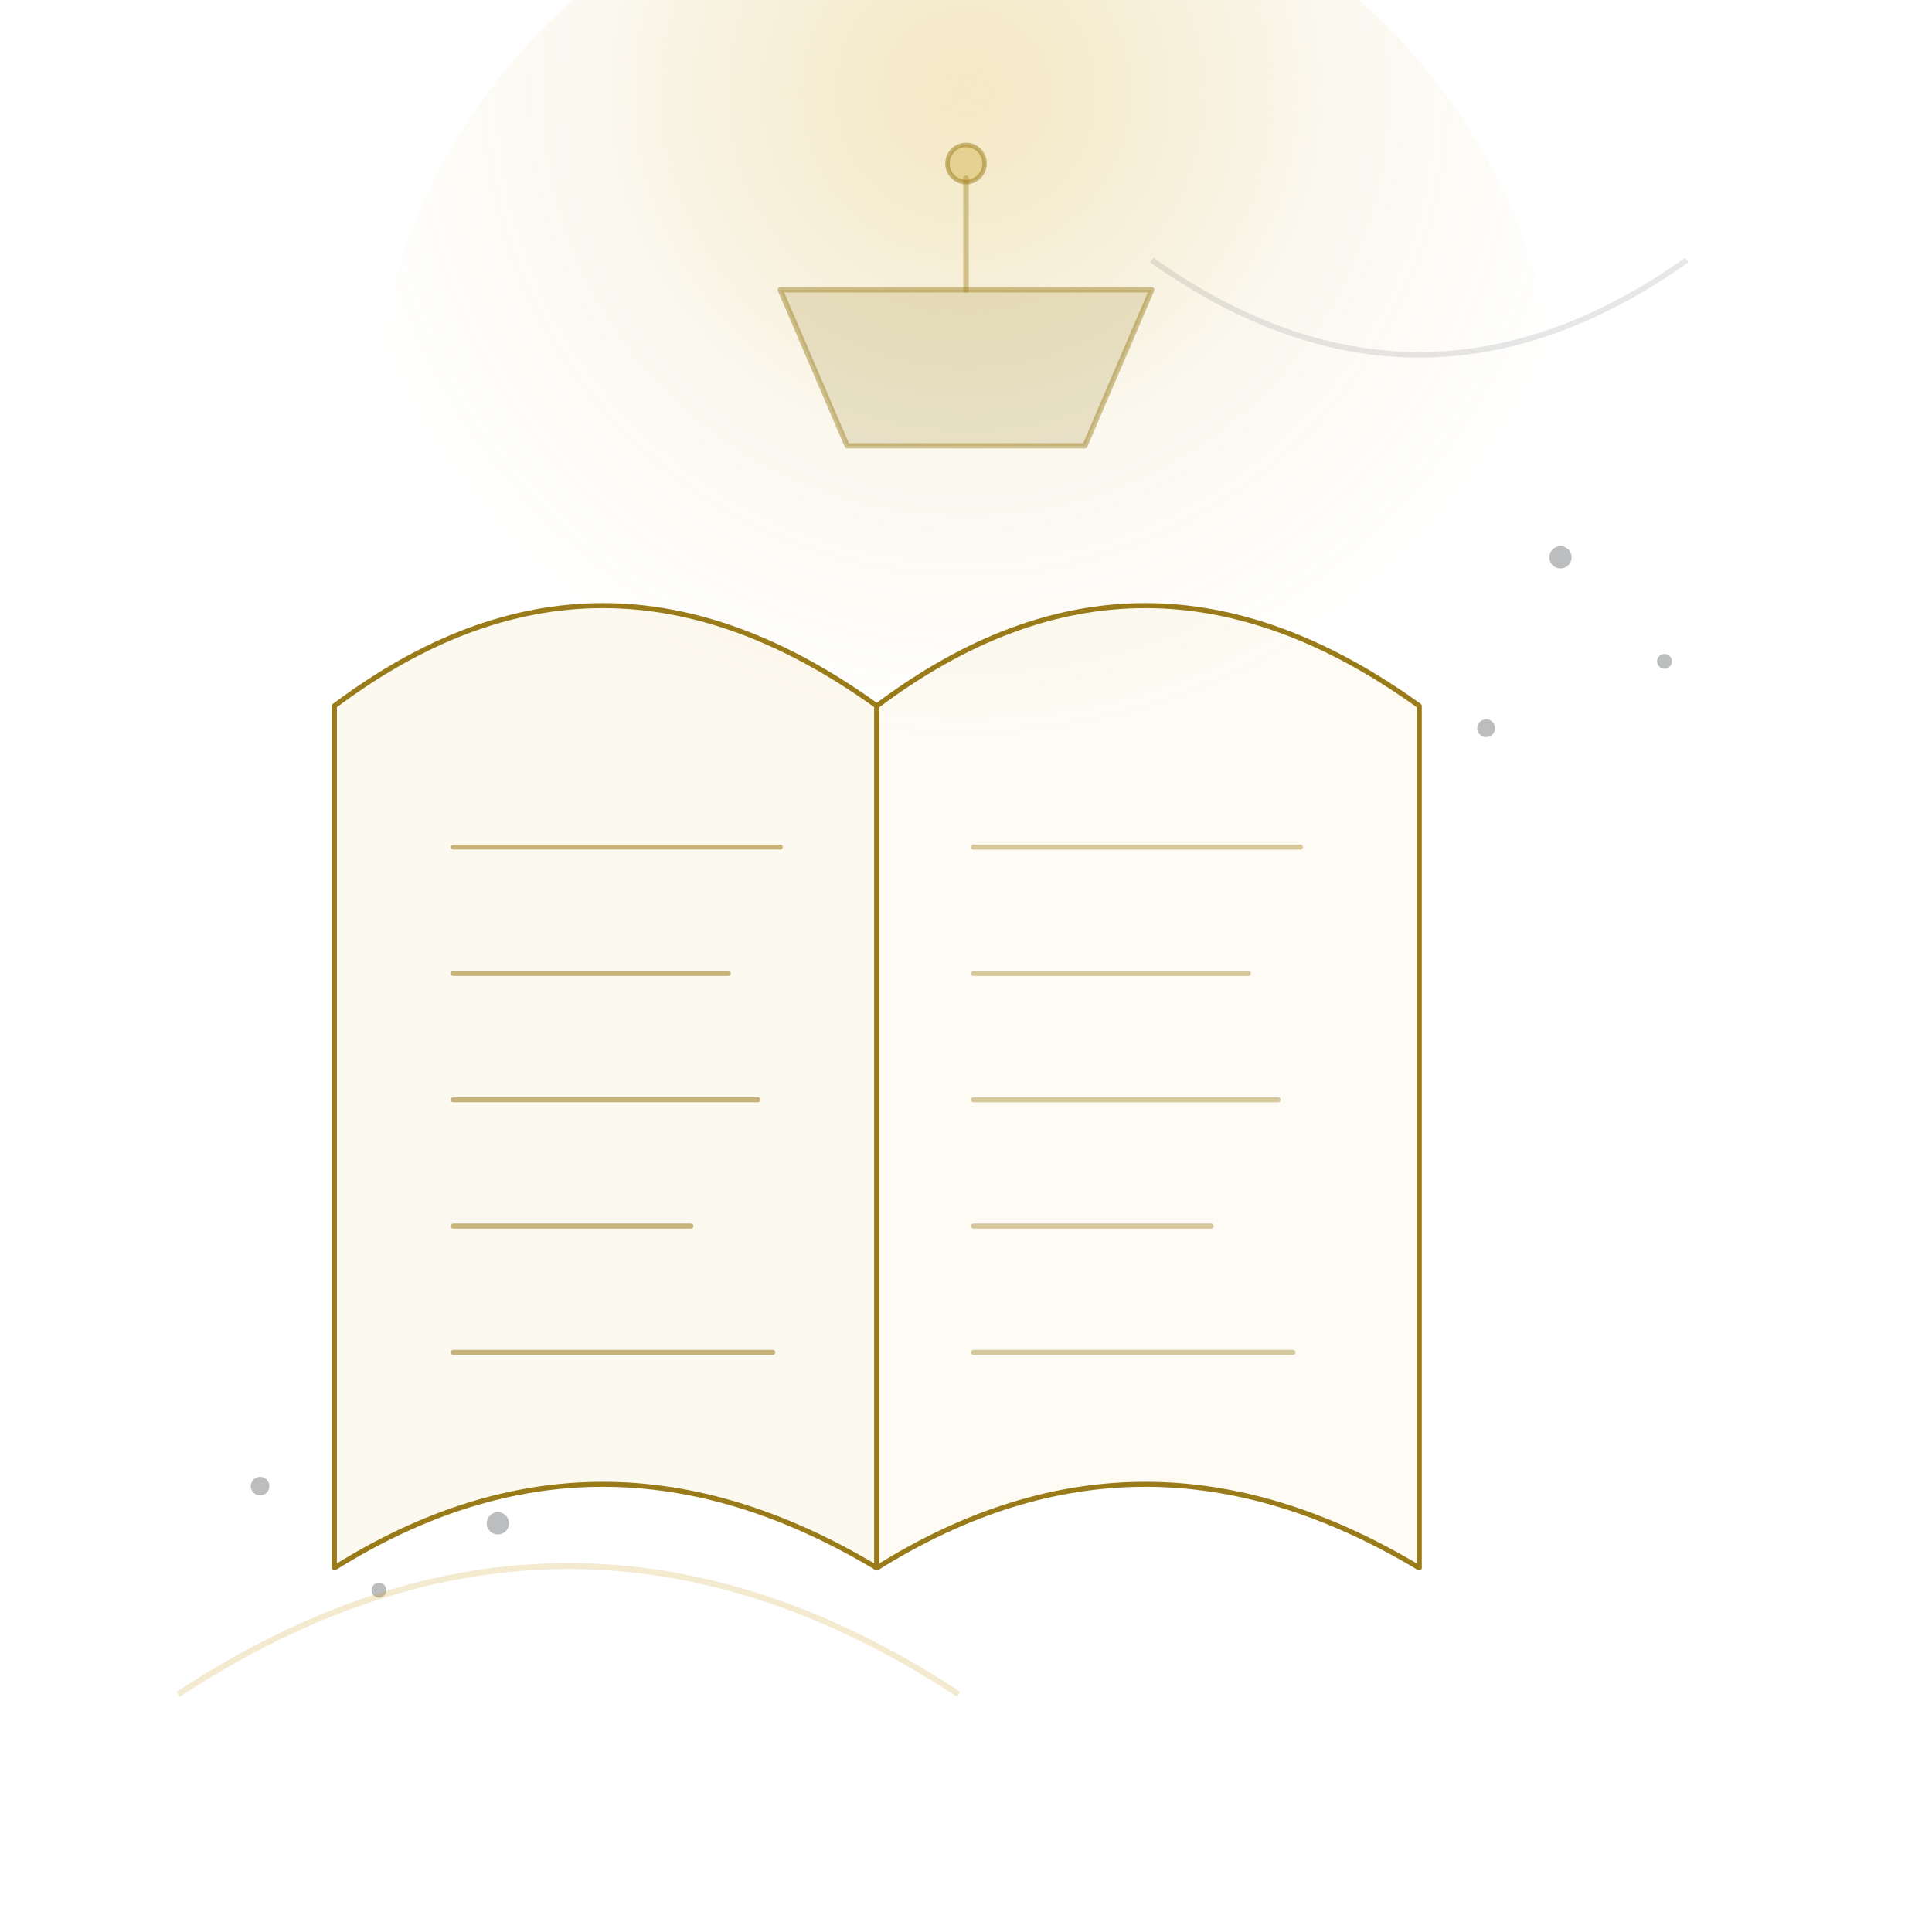
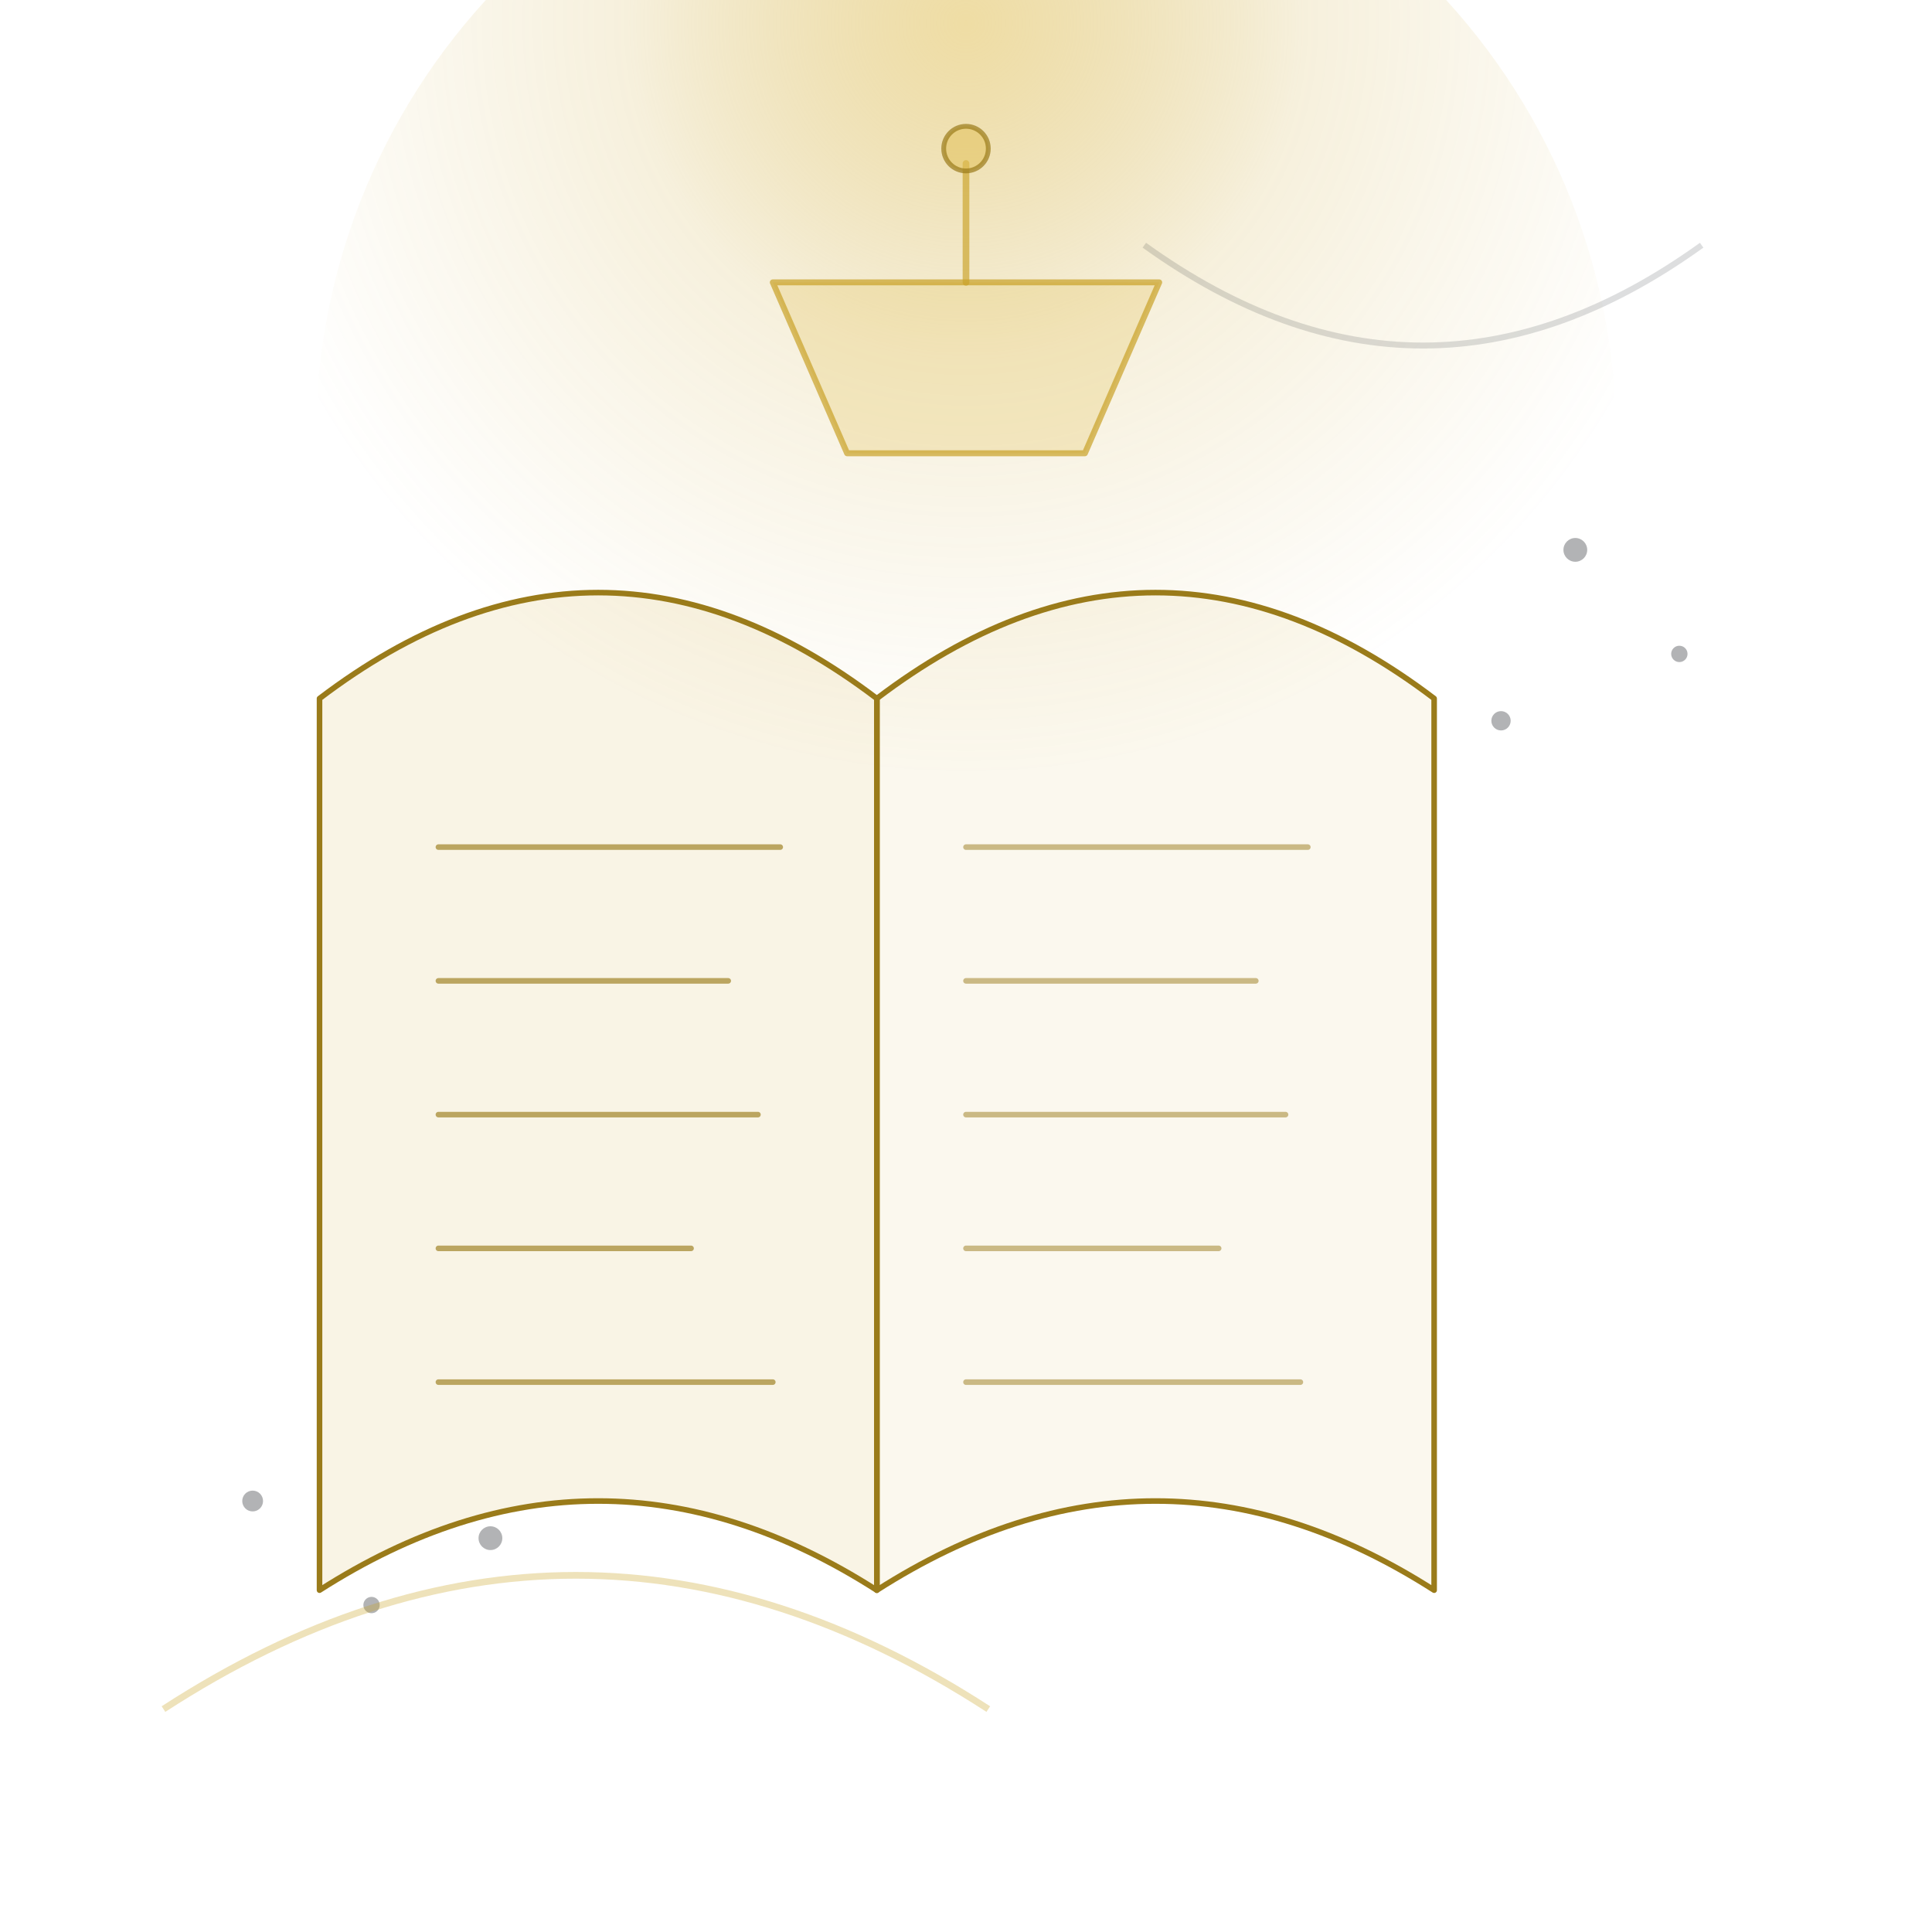
<svg xmlns="http://www.w3.org/2000/svg" width="520" height="520" viewBox="0 0 520 520" fill="none">
  <defs>
-     <radialGradient id="glow" cx="0.5" cy="0.2" r="0.55">
-       <stop offset="0%" stop-color="#e2c15a" stop-opacity="0.35" />
-       <stop offset="55%" stop-color="#c9a227" stop-opacity="0.08" />
+     <radialGradient id="glow" cx="0.5" cy="0.18" r="0.58">
+       <stop offset="0%" stop-color="#e2c15a" stop-opacity="0.55" />
+       <stop offset="45%" stop-color="#c9a227" stop-opacity="0.16" />
      <stop offset="100%" stop-color="#c9a227" stop-opacity="0" />
    </radialGradient>
  </defs>
-   <circle cx="260" cy="120" r="160" fill="url(#glow)" />
-   <path d="M210 78h100l-18 42H228L210 78Z" fill="#9a7b1a" fill-opacity="0.18" stroke="#9a7b1a" stroke-opacity="0.45" stroke-width="1.4" stroke-linejoin="round" />
-   <path d="M260 48v30" stroke="#9a7b1a" stroke-opacity="0.4" stroke-width="1.5" stroke-linecap="round" />
-   <circle cx="260" cy="44" r="5" fill="#c9a227" fill-opacity="0.35" stroke="#9a7b1a" stroke-opacity="0.5" stroke-width="1.2" />
-   <g stroke="#9a7b1a" stroke-width="1.35" stroke-linecap="round" stroke-linejoin="round">
-     <path d="M90 190c48-36 96-36 146 0v232c-50-30-98-30-146 0V190Z" fill="#c9a227" fill-opacity="0.07" />
-     <path d="M236 190c48-36 96-36 146 0v232c-50-30-98-30-146 0V190Z" fill="#c9a227" fill-opacity="0.05" />
-     <path d="M236 190v232" stroke-opacity="0.55" />
-     <path d="M122 228h88M122 262h74M122 296h82M122 330h64M122 364h86" stroke-opacity="0.55" />
-     <path d="M262 228h88M262 262h74M262 296h82M262 330h64M262 364h86" stroke-opacity="0.4" />
+   <circle cx="260" cy="118" r="175" fill="url(#glow)" />
+   <path d="M208 76h104l-20 46H228L208 76Z" fill="#e2c15a" fill-opacity="0.28" stroke="#c9a227" stroke-opacity="0.7" stroke-width="1.6" stroke-linejoin="round" />
+   <path d="M260 44v32" stroke="#c9a227" stroke-opacity="0.65" stroke-width="1.8" stroke-linecap="round" />
+   <circle cx="260" cy="40" r="6" fill="#e2c15a" fill-opacity="0.55" stroke="#9a7b1a" stroke-opacity="0.7" stroke-width="1.3" />
+   <g stroke="#9a7b1a" stroke-width="1.5" stroke-linecap="round" stroke-linejoin="round">
+     <path d="M86 188c50-38 100-38 150 0v240c-50-32-100-32-150 0V188Z" fill="#c9a227" fill-opacity="0.12" />
+     <path d="M236 188c50-38 100-38 150 0v240c-50-32-100-32-150 0V188Z" fill="#c9a227" fill-opacity="0.08" />
+     <path d="M236 188v240" stroke-opacity="0.7" />
+     <path d="M118 228h92M118 264h78M118 300h86M118 336h68M118 372h90" stroke-opacity="0.65" />
+     <path d="M260 228h92M260 264h78M260 300h86M260 336h68M260 372h90" stroke-opacity="0.5" />
  </g>
-   <g fill="#0e1116" opacity="0.28">
-     <circle cx="420" cy="150" r="3" />
-     <circle cx="448" cy="178" r="2" />
-     <circle cx="400" cy="196" r="2.4" />
-     <circle cx="70" cy="400" r="2.5" />
-     <circle cx="102" cy="428" r="2" />
-     <circle cx="134" cy="410" r="3" />
+   <g fill="#0e1116" opacity="0.32">
+     <circle cx="424" cy="148" r="3.2" />
+     <circle cx="452" cy="176" r="2.2" />
+     <circle cx="404" cy="194" r="2.6" />
+     <circle cx="68" cy="404" r="2.8" />
+     <circle cx="100" cy="432" r="2.2" />
+     <circle cx="132" cy="414" r="3.2" />
  </g>
-   <path d="M48 456c70-46 140-46 210 0" stroke="#c9a227" stroke-opacity="0.22" stroke-width="1.6" fill="none" />
-   <path d="M310 70c48 34 96 34 144 0" stroke="#0e1116" stroke-opacity="0.1" stroke-width="1.5" fill="none" />
+   <path d="M44 460c74-48 148-48 222 0" stroke="#c9a227" stroke-opacity="0.32" stroke-width="1.8" fill="none" />
+   <path d="M308 66c50 36 100 36 150 0" stroke="#0e1116" stroke-opacity="0.14" stroke-width="1.6" fill="none" />
</svg>
